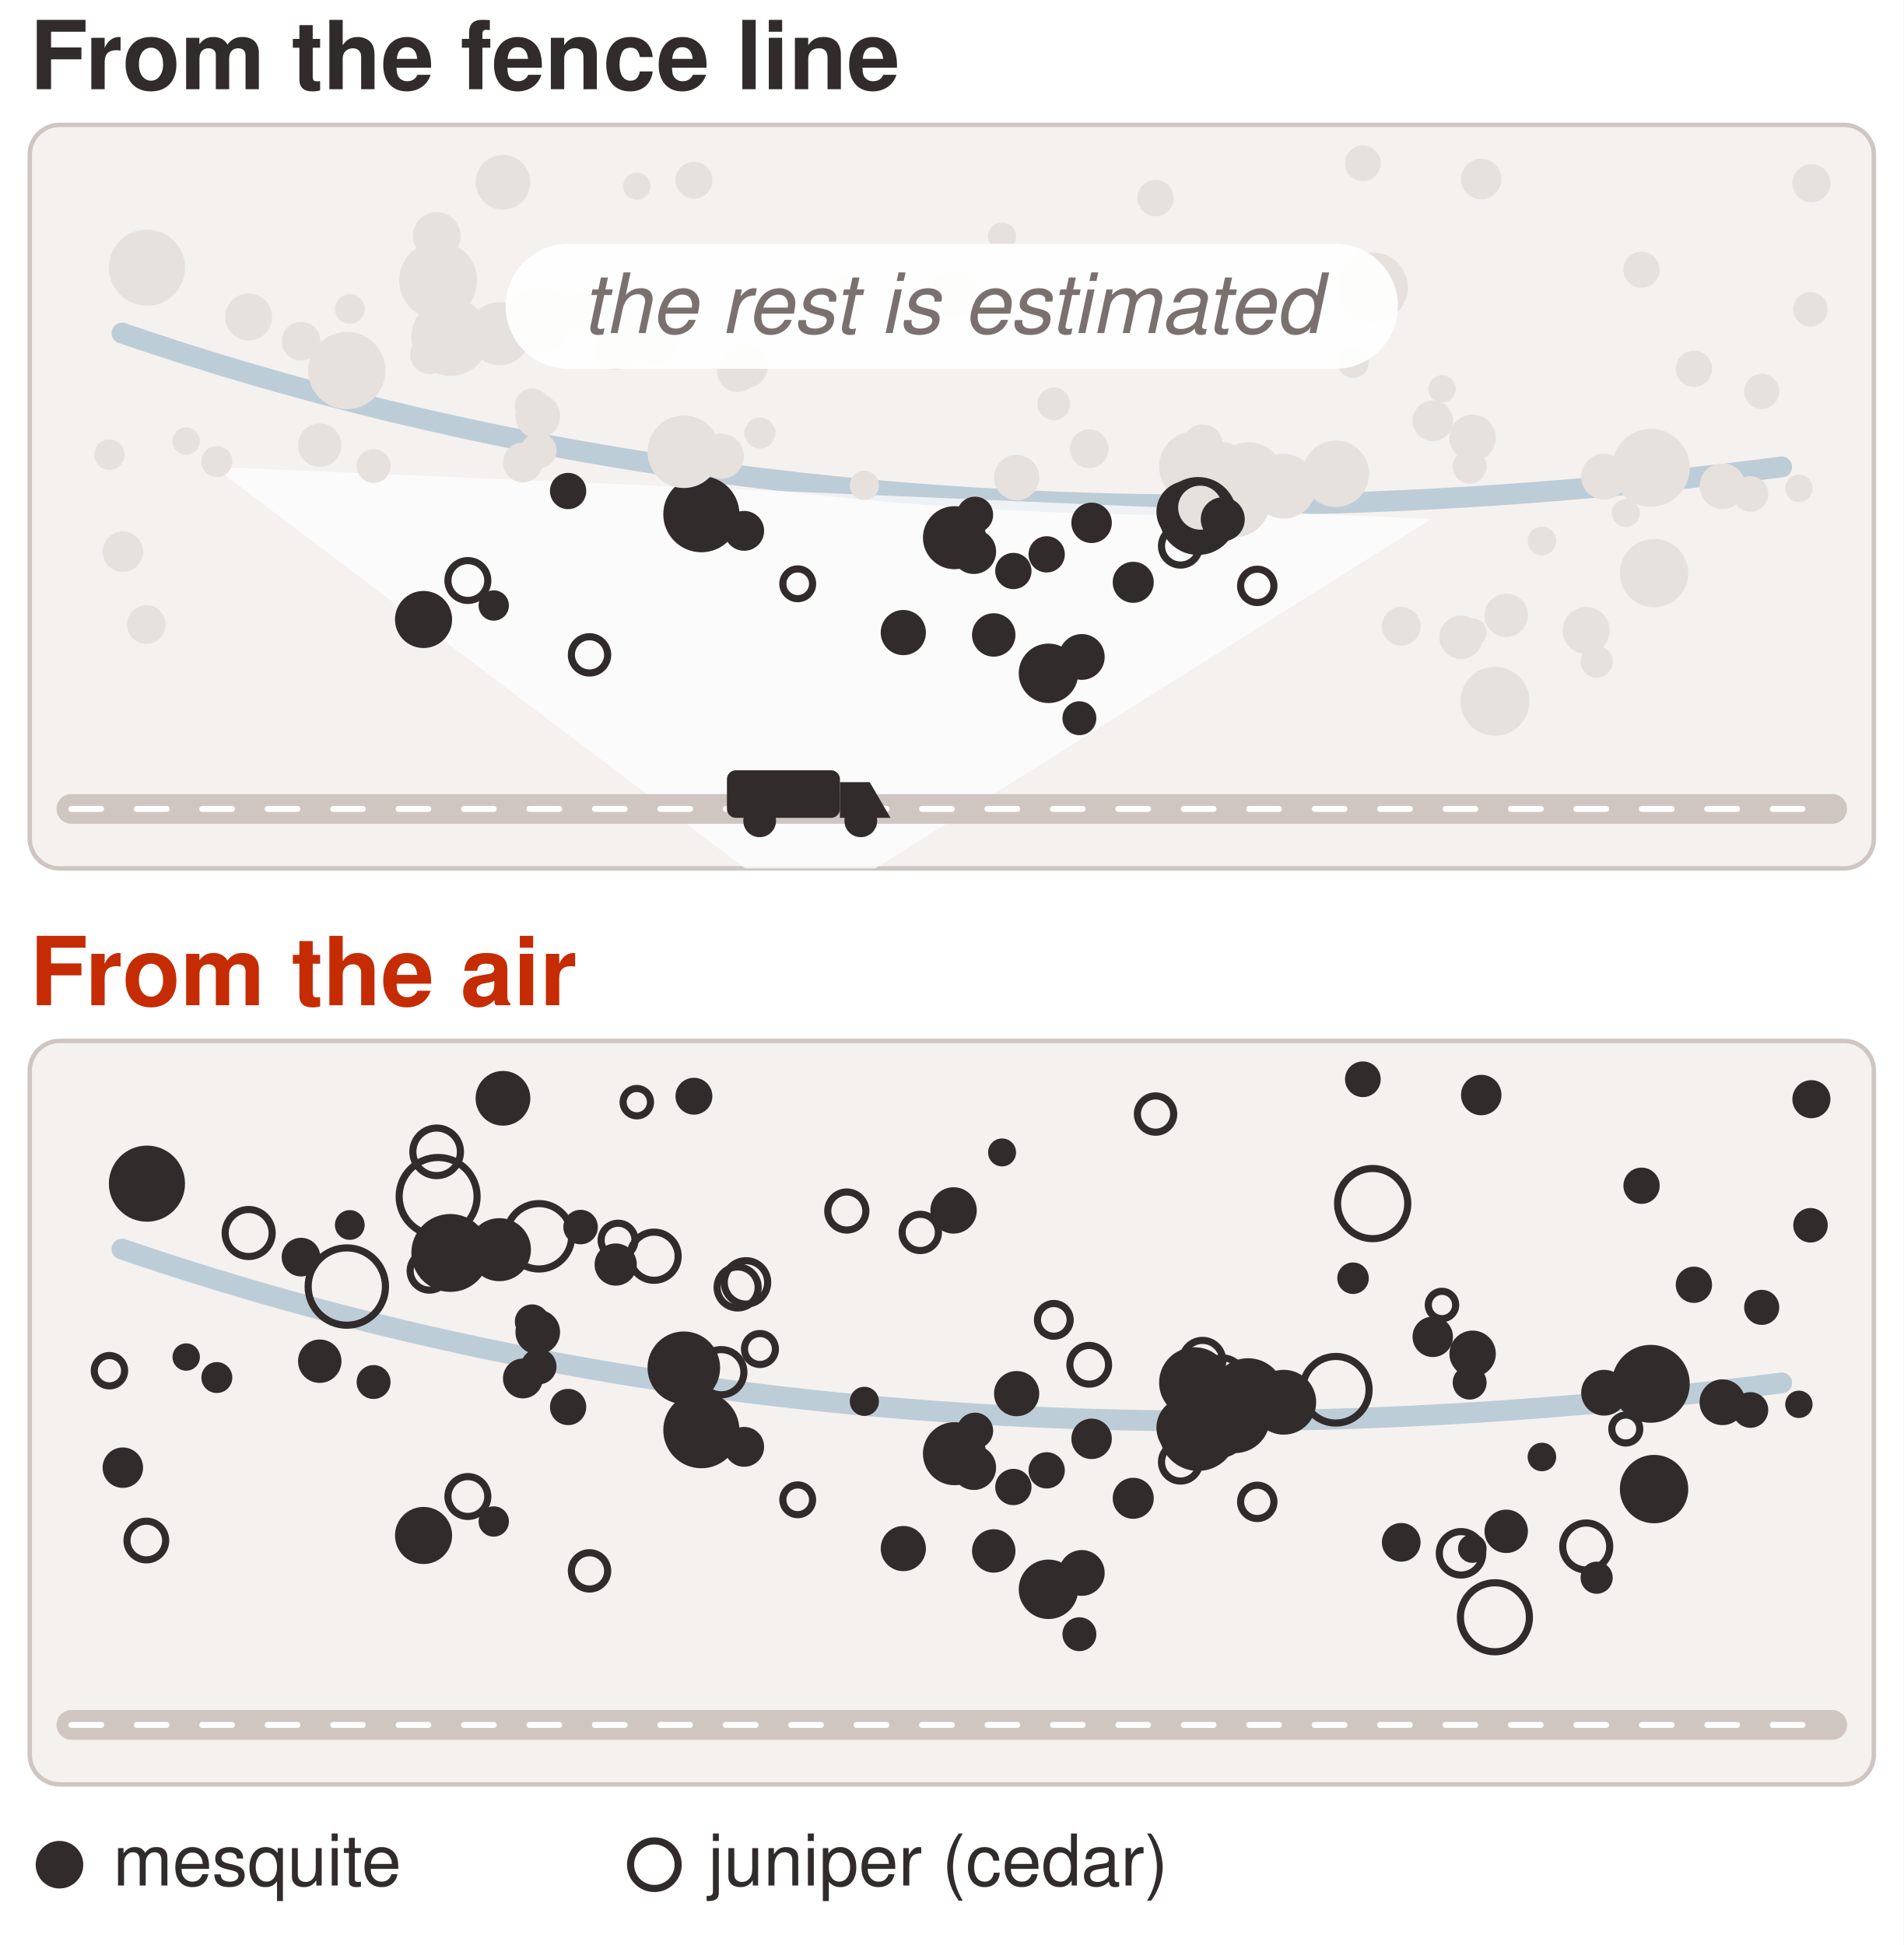
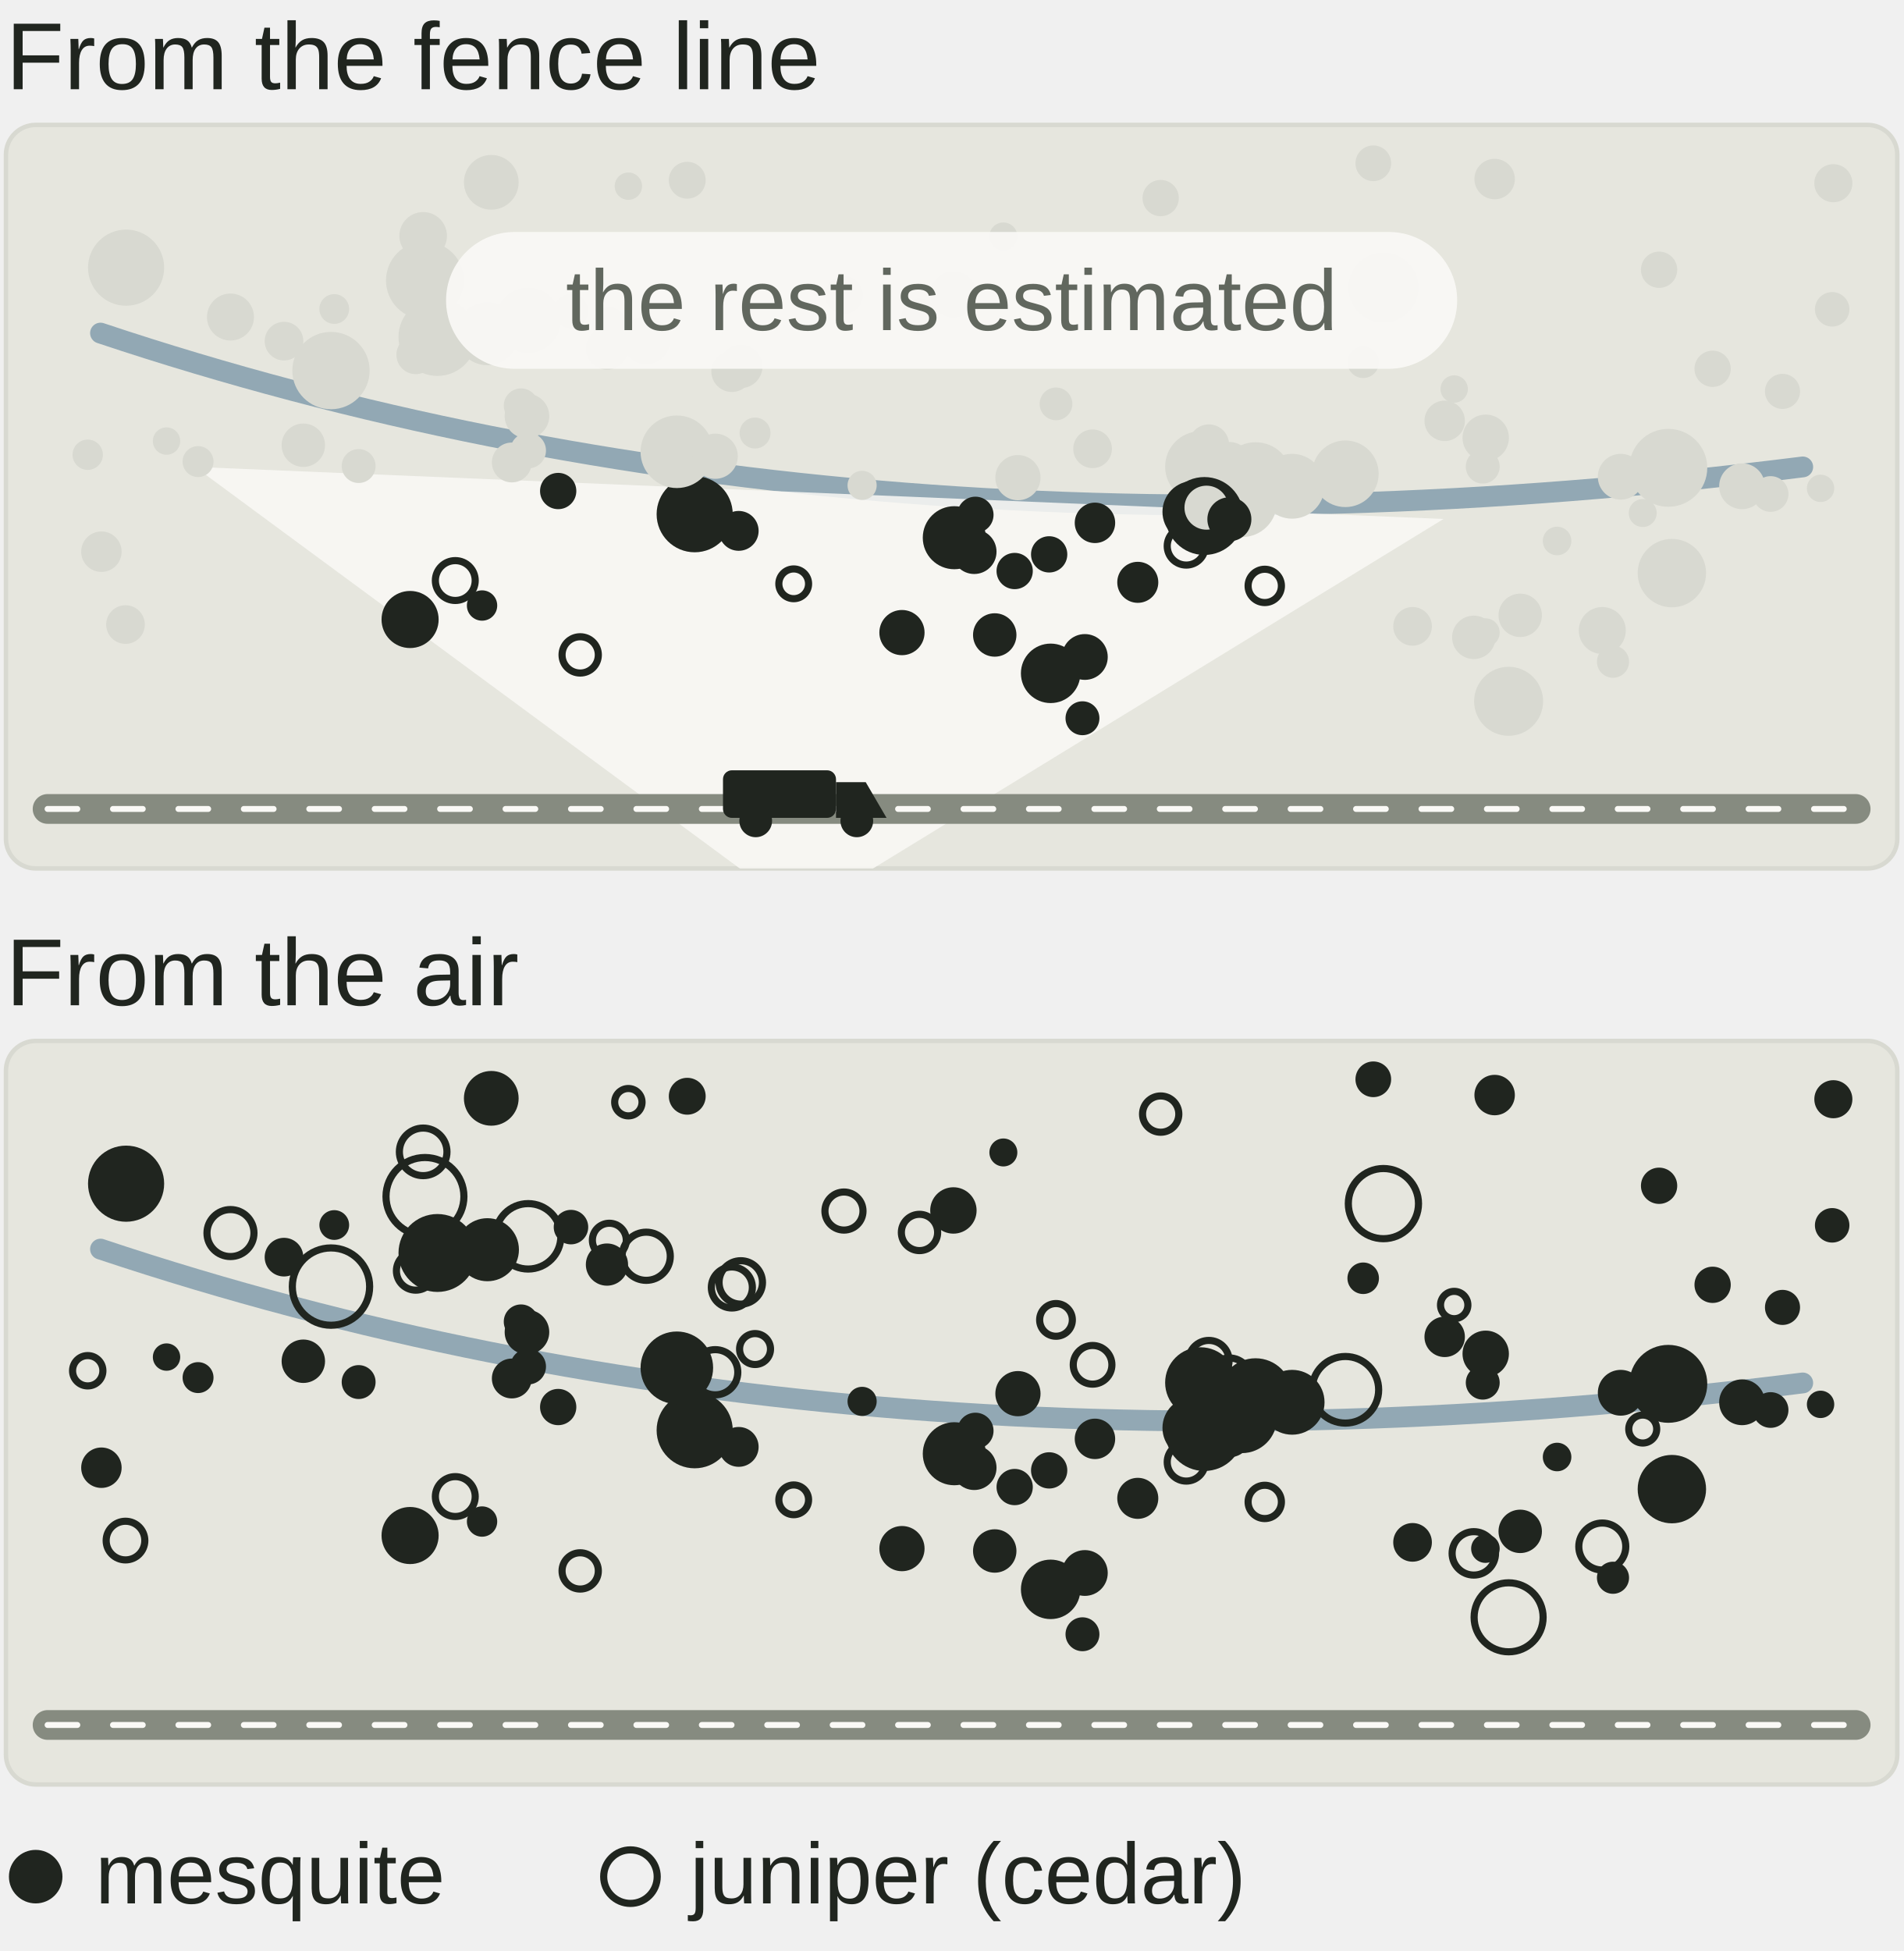
- <svg xmlns="http://www.w3.org/2000/svg" viewBox="0 0 640 654" width="960" height="981" role="img" aria-labelledby="wvfTitle wvfDesc" font-family="system-ui, -apple-system, 'Segoe UI', Helvetica, Arial, sans-serif">
+ <svg xmlns="http://www.w3.org/2000/svg" viewBox="0 0 640 656" width="960" height="984" role="img" aria-labelledby="wvfTitle wvfDesc" class="advd" font-family="Figtree, Helvetica Neue, Arial, sans-serif">
  <defs>
    <clipPath id="pastureTop">
-       <rect x="10" y="42" width="620" height="250" rx="10" />
+       <rect x="2" y="42" width="636" height="250" rx="10" />
    </clipPath>
    <clipPath id="pastureBot">
-       <rect x="10" y="350" width="620" height="250" rx="10" />
+       <rect x="2" y="350" width="636" height="250" rx="10" />
    </clipPath>
  </defs>
-   <rect width="640" height="654" fill="#FFFFFF" />
-   <text x="10" y="30" font-size="32" font-weight="600" fill="#322B2B">From the fence line</text>
-   <text x="10" y="338" font-size="32" font-weight="600" fill="#C52C03">From the air</text>
-   <rect x="10" y="42" width="620" height="250" rx="10" fill="#F4F1EF" stroke="#CFC6C1" stroke-width="1.5" data-decorative="true" />
+   <style>.advd-f-ink{fill:var(--text,#20251F)}.advd-s-ink{stroke:var(--text,#20251F)}.advd-f-muted{fill:var(--text-muted,#61675E)}.advd-s-muted{stroke:var(--text-muted,#61675E)}.advd-f-faint{fill:var(--line,#D8D9D1)}.advd-s-faint{stroke:var(--line,#D8D9D1)}.advd-f-panel{fill:var(--surface-sunken,#E6E6DE)}.advd-s-panel{stroke:var(--surface-sunken,#E6E6DE)}.advd-f-edge{fill:var(--line,#D8D9D1)}.advd-s-edge{stroke:var(--line,#D8D9D1)}.advd-f-lit{fill:var(--surface,#FAF9F6)}.advd-s-lit{stroke:var(--surface,#FAF9F6)}.advd-f-road{fill:var(--line-strong,#868B80)}.advd-s-road{stroke:var(--line-strong,#868B80)}.advd-f-water{fill:var(--water,#3E6A8A)}.advd-s-water{stroke:var(--water,#3E6A8A)}.advd-f-keepFill{fill:var(--sage,#A3AE95)}.advd-s-keepFill{stroke:var(--sage,#A3AE95)}.advd-f-keepLine{fill:var(--land,#44543D)}.advd-s-keepLine{stroke:var(--land,#44543D)}.advd{font-family:var(--font-body,Figtree, "Helvetica Neue", Arial, sans-serif)}.advd-h{font-family:var(--font-display,Barlow, "Helvetica Neue", Arial, sans-serif);font-weight:500}</style>
+   <text x="2" y="30" font-size="32" font-weight="500" class="advd-h advd-f-ink" fill="#20251F">From the fence line</text>
+   <text x="2" y="338" font-size="32" font-weight="500" class="advd-h advd-f-ink" fill="#20251F">From the air</text>
+   <rect x="2" y="42" width="636" height="250" rx="10" class="advd-f-panel advd-s-edge" fill="#E6E6DE" stroke="#D8D9D1" stroke-width="1.5" data-decorative="true" />
  <g clip-path="url(#pastureTop)">
-     <path d="M 41 112 Q 289 197 599 157" fill="none" stroke="#8FAEC4" stroke-width="7" stroke-linecap="round" opacity="0.55" />
-     <polygon points="270.4,307 72,157 481.2,174.5" fill="#FFFFFF" opacity="0.75" />
-     <circle cx="207" cy="117.2" r="7.1" fill="#E7E1DD" />
-     <circle cx="62.6" cy="148.3" r="4.6" fill="#E7E1DD" />
-     <circle cx="180.8" cy="139.9" r="7.5" fill="#E7E1DD" />
-     <circle cx="404.3" cy="149.5" r="6.8" fill="#E7E1DD" />
-     <circle cx="181.2" cy="107.7" r="11" fill="#E7E1DD" />
-     <circle cx="592.3" cy="131.6" r="5.9" fill="#E7E1DD" />
-     <circle cx="555" cy="157.3" r="13.1" fill="#E7E1DD" />
-     <circle cx="366.2" cy="150.9" r="6.5" fill="#E7E1DD" />
-     <circle cx="341.8" cy="160.6" r="7.6" fill="#E7E1DD" />
-     <circle cx="362.9" cy="241.5" r="5.7" fill="#322B2B" />
-     <circle cx="167.9" cy="112.2" r="10.6" fill="#E7E1DD" />
-     <circle cx="579.1" cy="163.5" r="7.7" fill="#E7E1DD" />
-     <circle cx="235.8" cy="172.9" r="12.8" fill="#322B2B" />
-     <circle cx="268.2" cy="196.3" r="5" fill="none" stroke="#322B2B" stroke-width="2.4" />
-     <circle cx="198.2" cy="220.2" r="6.1" fill="none" stroke="#322B2B" stroke-width="2.4" />
-     <circle cx="320.6" cy="99" r="7.8" fill="#E7E1DD" />
-     <circle cx="351.9" cy="186.4" r="6.1" fill="#322B2B" />
-     <circle cx="396.9" cy="183.6" r="6.4" fill="none" stroke="#322B2B" stroke-width="2.4" />
-     <circle cx="367" cy="175.8" r="6.8" fill="#322B2B" />
-     <circle cx="49.4" cy="90" r="12.8" fill="#E7E1DD" />
-     <circle cx="207.8" cy="109" r="5.7" fill="#E7E1DD" />
-     <circle cx="326.1" cy="173.8" r="4.9" fill="#322B2B" />
-     <circle cx="431.6" cy="163.5" r="10.9" fill="#E7E1DD" />
-     <circle cx="195.2" cy="104.6" r="5.8" fill="#E7E1DD" />
-     <circle cx="72.9" cy="155.2" r="5.2" fill="#E7E1DD" />
-     <circle cx="214.1" cy="62.6" r="4.6" fill="#E7E1DD" />
-     <circle cx="481.7" cy="141.5" r="6.8" fill="#E7E1DD" />
-     <circle cx="327.4" cy="185.5" r="7.5" fill="#322B2B" />
-     <circle cx="484.8" cy="130.8" r="4.6" fill="#E7E1DD" />
-     <circle cx="219.9" cy="114.4" r="8.1" fill="#E7E1DD" />
-     <circle cx="414.6" cy="166.8" r="6.5" fill="#E7E1DD" />
-     <circle cx="229.9" cy="151.9" r="12.2" fill="#E7E1DD" />
-     <circle cx="609" cy="61.6" r="6.4" fill="#E7E1DD" />
-     <circle cx="41.3" cy="185.5" r="6.8" fill="#E7E1DD" />
-     <circle cx="411" cy="155.8" r="7.2" fill="#E7E1DD" />
-     <circle cx="340.7" cy="192" r="6.1" fill="#322B2B" />
-     <circle cx="157.3" cy="195.2" r="6.7" fill="none" stroke="#322B2B" stroke-width="2.4" />
-     <circle cx="518.4" cy="181.9" r="4.8" fill="#E7E1DD" />
-     <circle cx="415.2" cy="168.8" r="11.8" fill="#E7E1DD" />
-     <circle cx="116.6" cy="124.6" r="13" fill="#E7E1DD" />
-     <circle cx="494.1" cy="156.9" r="5.7" fill="#E7E1DD" />
-     <circle cx="458.2" cy="54.9" r="6" fill="#E7E1DD" />
-     <circle cx="147.3" cy="94.3" r="13.1" fill="#E7E1DD" />
-     <circle cx="101.2" cy="114.7" r="6.5" fill="#E7E1DD" />
-     <circle cx="419.6" cy="161" r="12.3" fill="#E7E1DD" />
-     <circle cx="327.8" cy="173.1" r="6.1" fill="#322B2B" />
-     <circle cx="506.4" cy="206.9" r="7.3" fill="#E7E1DD" />
-     <circle cx="250.8" cy="123.2" r="7.3" fill="#E7E1DD" />
-     <circle cx="233.3" cy="60.6" r="6.2" fill="#E7E1DD" />
-     <circle cx="142.4" cy="208.3" r="9.6" fill="#322B2B" />
-     <circle cx="498" cy="60.2" r="6.8" fill="#E7E1DD" />
-     <circle cx="303.7" cy="212.7" r="7.6" fill="#322B2B" />
-     <circle cx="181.1" cy="151.5" r="6" fill="#E7E1DD" />
-     <circle cx="144.4" cy="119.3" r="6.5" fill="#E7E1DD" />
-     <circle cx="449.1" cy="159.3" r="11.2" fill="#E7E1DD" />
-     <circle cx="151.4" cy="113.3" r="13.1" fill="#E7E1DD" />
-     <circle cx="49.2" cy="210" r="6.5" fill="#E7E1DD" />
-     <circle cx="388.5" cy="66.6" r="6.1" fill="#E7E1DD" />
-     <circle cx="471.1" cy="210.6" r="6.5" fill="#E7E1DD" />
-     <circle cx="334.1" cy="213.5" r="7.3" fill="#322B2B" />
-     <circle cx="461.5" cy="96.7" r="11.8" fill="#E7E1DD" />
-     <circle cx="284.7" cy="99.2" r="6.4" fill="#E7E1DD" />
-     <circle cx="290.6" cy="163.2" r="4.9" fill="#E7E1DD" />
-     <circle cx="83.6" cy="106.6" r="7.9" fill="#E7E1DD" />
-     <circle cx="401.6" cy="156.9" r="11.9" fill="#E7E1DD" />
-     <circle cx="569.5" cy="124" r="6.1" fill="#E7E1DD" />
-     <circle cx="107.5" cy="149.7" r="7.3" fill="#E7E1DD" />
-     <circle cx="248" cy="124.9" r="6.9" fill="#E7E1DD" />
-     <circle cx="608.7" cy="104" r="5.8" fill="#E7E1DD" />
-     <circle cx="169.1" cy="61.3" r="9.2" fill="#E7E1DD" />
-     <circle cx="36.8" cy="152.9" r="5.1" fill="#E7E1DD" />
-     <circle cx="117.6" cy="103.9" r="5" fill="#E7E1DD" />
-     <circle cx="546.6" cy="172.5" r="4.7" fill="#E7E1DD" />
-     <circle cx="533.3" cy="212" r="7.9" fill="#E7E1DD" />
-     <circle cx="178.9" cy="136.4" r="5.8" fill="#E7E1DD" />
-     <circle cx="255.5" cy="145.6" r="5.2" fill="#E7E1DD" />
-     <circle cx="539.3" cy="160.3" r="7.7" fill="#E7E1DD" />
-     <circle cx="604.8" cy="164.2" r="4.6" fill="#E7E1DD" />
-     <circle cx="320.9" cy="180.8" r="10.6" fill="#322B2B" />
-     <circle cx="336.9" cy="79.5" r="4.7" fill="#E7E1DD" />
-     <circle cx="148" cy="118.1" r="5.7" fill="#E7E1DD" />
-     <circle cx="166" cy="203.6" r="5.1" fill="#322B2B" />
-     <circle cx="502.6" cy="235.8" r="11.6" fill="#E7E1DD" />
-     <circle cx="551.9" cy="90.7" r="6.1" fill="#E7E1DD" />
-     <circle cx="588.5" cy="166.1" r="6" fill="#E7E1DD" />
-     <circle cx="399.2" cy="172.1" r="10.4" fill="#322B2B" />
-     <circle cx="354.3" cy="135.8" r="5.5" fill="#E7E1DD" />
-     <circle cx="146.8" cy="79.3" r="8" fill="#E7E1DD" />
-     <circle cx="536.8" cy="222.5" r="5.4" fill="#E7E1DD" />
-     <circle cx="422.7" cy="197" r="5.6" fill="none" stroke="#322B2B" stroke-width="2.4" />
-     <circle cx="556.1" cy="192.7" r="11.5" fill="#E7E1DD" />
-     <circle cx="402.8" cy="173.5" r="13.1" fill="#322B2B" />
-     <circle cx="309.4" cy="106.4" r="6.1" fill="#E7E1DD" />
-     <circle cx="175.8" cy="155.5" r="6.7" fill="#E7E1DD" />
-     <circle cx="495.1" cy="147.2" r="7.8" fill="#E7E1DD" />
-     <circle cx="403.5" cy="170.7" r="7.4" fill="#E7E1DD" />
-     <circle cx="491.2" cy="214.3" r="7.3" fill="#E7E1DD" />
-     <circle cx="363.7" cy="220.9" r="7.7" fill="#322B2B" />
-     <circle cx="250.2" cy="178.5" r="6.7" fill="#322B2B" />
-     <circle cx="352.5" cy="226.4" r="10" fill="#322B2B" />
-     <circle cx="125.6" cy="156.7" r="5.7" fill="#E7E1DD" />
-     <circle cx="242.5" cy="153.4" r="7.6" fill="#E7E1DD" />
-     <circle cx="191" cy="165.1" r="6.1" fill="#322B2B" />
-     <circle cx="495" cy="212.7" r="4.8" fill="#E7E1DD" />
-     <circle cx="454.9" cy="121.8" r="5.3" fill="#E7E1DD" />
-     <circle cx="381" cy="195.8" r="6.9" fill="#322B2B" />
-     <circle cx="411.1" cy="174.6" r="7.4" fill="#322B2B" />
-   </g>
-   <line x1="24" y1="272" x2="616" y2="272" stroke="#CFC6C1" stroke-width="10" stroke-linecap="round" />
-   <line x1="24" y1="272" x2="616" y2="272" stroke="#FFFFFF" stroke-width="2" stroke-dasharray="10 12" stroke-linecap="round" data-decorative="true" />
-   <g transform="translate(270.4 272)">
-     <rect x="-26" y="-13" width="38" height="16" rx="3" fill="#322B2B" />
-     <path d="M 12 3 L 12 -9 L 22 -9 L 29 3 Z" fill="#322B2B" />
-     <circle cx="-15" cy="4" r="5.5" fill="#322B2B" />
-     <circle cx="19" cy="4" r="5.5" fill="#322B2B" />
-   </g>
-   <rect x="170" y="82" width="300" height="42" rx="21" fill="#FFFFFF" opacity="0.92" />
-   <text x="320" y="112" text-anchor="middle" font-size="28" fill="#7A716E" font-style="italic">the rest is estimated</text>
-   <rect x="10" y="350" width="620" height="250" rx="10" fill="#F4F1EF" stroke="#CFC6C1" stroke-width="1.5" data-decorative="true" />
+     <path d="M 33.8 112 Q 288.2 197 606.2 157" class="advd-s-water" fill="none" stroke="#3E6A8A" stroke-width="7" stroke-linecap="round" opacity="0.5" />
+     <polygon points="269.1,307 65.6,157 485.4,174.5" class="advd-f-lit" fill="#FAF9F6" opacity="0.85" />
+     <circle cx="204.1" cy="117.2" r="7.1" class="advd-f-faint" fill="#D8D9D1" />
+     <circle cx="56" cy="148.3" r="4.6" class="advd-f-faint" fill="#D8D9D1" />
+     <circle cx="177.2" cy="139.9" r="7.5" class="advd-f-faint" fill="#D8D9D1" />
+     <circle cx="406.5" cy="149.5" r="6.8" class="advd-f-faint" fill="#D8D9D1" />
+     <circle cx="177.6" cy="107.7" r="11" class="advd-f-faint" fill="#D8D9D1" />
+     <circle cx="599.4" cy="131.6" r="5.9" class="advd-f-faint" fill="#D8D9D1" />
+     <circle cx="561" cy="157.3" r="13.1" class="advd-f-faint" fill="#D8D9D1" />
+     <circle cx="367.4" cy="150.9" r="6.5" class="advd-f-faint" fill="#D8D9D1" />
+     <circle cx="342.3" cy="160.6" r="7.6" class="advd-f-faint" fill="#D8D9D1" />
+     <circle cx="364" cy="241.5" r="5.7" class="advd-f-ink" fill="#20251F" />
+     <circle cx="163.9" cy="112.2" r="10.6" class="advd-f-faint" fill="#D8D9D1" />
+     <circle cx="585.8" cy="163.5" r="7.7" class="advd-f-faint" fill="#D8D9D1" />
+     <circle cx="233.6" cy="172.9" r="12.8" class="advd-f-ink" fill="#20251F" />
+     <circle cx="266.9" cy="196.3" r="5" class="advd-s-ink" fill="none" stroke="#20251F" stroke-width="2.4" />
+     <circle cx="195.1" cy="220.2" r="6.1" class="advd-s-ink" fill="none" stroke="#20251F" stroke-width="2.4" />
+     <circle cx="320.6" cy="99" r="7.8" class="advd-f-faint" fill="#D8D9D1" />
+     <circle cx="352.8" cy="186.4" r="6.1" class="advd-f-ink" fill="#20251F" />
+     <circle cx="398.9" cy="183.6" r="6.4" class="advd-s-ink" fill="none" stroke="#20251F" stroke-width="2.4" />
+     <circle cx="368.2" cy="175.8" r="6.8" class="advd-f-ink" fill="#20251F" />
+     <circle cx="42.4" cy="90" r="12.8" class="advd-f-faint" fill="#D8D9D1" />
+     <circle cx="204.9" cy="109" r="5.7" class="advd-f-faint" fill="#D8D9D1" />
+     <circle cx="326.2" cy="173.8" r="4.9" class="advd-f-ink" fill="#20251F" />
+     <circle cx="434.5" cy="163.5" r="10.9" class="advd-f-faint" fill="#D8D9D1" />
+     <circle cx="192" cy="104.6" r="5.8" class="advd-f-faint" fill="#D8D9D1" />
+     <circle cx="66.6" cy="155.2" r="5.2" class="advd-f-faint" fill="#D8D9D1" />
+     <circle cx="211.3" cy="62.6" r="4.6" class="advd-f-faint" fill="#D8D9D1" />
+     <circle cx="485.8" cy="141.5" r="6.8" class="advd-f-faint" fill="#D8D9D1" />
+     <circle cx="327.6" cy="185.5" r="7.5" class="advd-f-ink" fill="#20251F" />
+     <circle cx="489" cy="130.8" r="4.6" class="advd-f-faint" fill="#D8D9D1" />
+     <circle cx="217.3" cy="114.4" r="8.1" class="advd-f-faint" fill="#D8D9D1" />
+     <circle cx="417.1" cy="166.8" r="6.5" class="advd-f-faint" fill="#D8D9D1" />
+     <circle cx="227.6" cy="151.9" r="12.2" class="advd-f-faint" fill="#D8D9D1" />
+     <circle cx="616.5" cy="61.6" r="6.4" class="advd-f-faint" fill="#D8D9D1" />
+     <circle cx="34.1" cy="185.5" r="6.8" class="advd-f-faint" fill="#D8D9D1" />
+     <circle cx="413.4" cy="155.8" r="7.2" class="advd-f-faint" fill="#D8D9D1" />
+     <circle cx="341.2" cy="192" r="6.1" class="advd-f-ink" fill="#20251F" />
+     <circle cx="153.1" cy="195.2" r="6.7" class="advd-s-ink" fill="none" stroke="#20251F" stroke-width="2.4" />
+     <circle cx="523.6" cy="181.9" r="4.8" class="advd-f-faint" fill="#D8D9D1" />
+     <circle cx="417.6" cy="168.8" r="11.8" class="advd-f-faint" fill="#D8D9D1" />
+     <circle cx="111.3" cy="124.6" r="13" class="advd-f-faint" fill="#D8D9D1" />
+     <circle cx="498.6" cy="156.9" r="5.7" class="advd-f-faint" fill="#D8D9D1" />
+     <circle cx="461.8" cy="54.9" r="6" class="advd-f-faint" fill="#D8D9D1" />
+     <circle cx="142.9" cy="94.3" r="13.1" class="advd-f-faint" fill="#D8D9D1" />
+     <circle cx="95.5" cy="114.7" r="6.5" class="advd-f-faint" fill="#D8D9D1" />
+     <circle cx="422.2" cy="161" r="12.3" class="advd-f-faint" fill="#D8D9D1" />
+     <circle cx="328" cy="173.1" r="6.1" class="advd-f-ink" fill="#20251F" />
+     <circle cx="511.2" cy="206.9" r="7.3" class="advd-f-faint" fill="#D8D9D1" />
+     <circle cx="249.1" cy="123.2" r="7.3" class="advd-f-faint" fill="#D8D9D1" />
+     <circle cx="231.1" cy="60.6" r="6.2" class="advd-f-faint" fill="#D8D9D1" />
+     <circle cx="137.9" cy="208.3" r="9.6" class="advd-f-ink" fill="#20251F" />
+     <circle cx="502.6" cy="60.2" r="6.8" class="advd-f-faint" fill="#D8D9D1" />
+     <circle cx="303.3" cy="212.7" r="7.6" class="advd-f-ink" fill="#20251F" />
+     <circle cx="177.6" cy="151.5" r="6" class="advd-f-faint" fill="#D8D9D1" />
+     <circle cx="139.8" cy="119.3" r="6.5" class="advd-f-faint" fill="#D8D9D1" />
+     <circle cx="452.4" cy="159.3" r="11.2" class="advd-f-faint" fill="#D8D9D1" />
+     <circle cx="147.1" cy="113.3" r="13.1" class="advd-f-faint" fill="#D8D9D1" />
+     <circle cx="42.2" cy="210" r="6.5" class="advd-f-faint" fill="#D8D9D1" />
+     <circle cx="390.3" cy="66.6" r="6.1" class="advd-f-faint" fill="#D8D9D1" />
+     <circle cx="475" cy="210.6" r="6.5" class="advd-f-faint" fill="#D8D9D1" />
+     <circle cx="334.5" cy="213.5" r="7.3" class="advd-f-ink" fill="#20251F" />
+     <circle cx="465.2" cy="96.7" r="11.8" class="advd-f-faint" fill="#D8D9D1" />
+     <circle cx="283.8" cy="99.2" r="6.4" class="advd-f-faint" fill="#D8D9D1" />
+     <circle cx="289.9" cy="163.2" r="4.9" class="advd-f-faint" fill="#D8D9D1" />
+     <circle cx="77.5" cy="106.6" r="7.9" class="advd-f-faint" fill="#D8D9D1" />
+     <circle cx="403.7" cy="156.9" r="11.9" class="advd-f-faint" fill="#D8D9D1" />
+     <circle cx="575.9" cy="124" r="6.1" class="advd-f-faint" fill="#D8D9D1" />
+     <circle cx="102" cy="149.7" r="7.3" class="advd-f-faint" fill="#D8D9D1" />
+     <circle cx="246.1" cy="124.9" r="6.9" class="advd-f-faint" fill="#D8D9D1" />
+     <circle cx="616.1" cy="104" r="5.8" class="advd-f-faint" fill="#D8D9D1" />
+     <circle cx="165.2" cy="61.3" r="9.2" class="advd-f-faint" fill="#D8D9D1" />
+     <circle cx="29.5" cy="152.9" r="5.1" class="advd-f-faint" fill="#D8D9D1" />
+     <circle cx="112.4" cy="103.9" r="5" class="advd-f-faint" fill="#D8D9D1" />
+     <circle cx="552.4" cy="172.5" r="4.7" class="advd-f-faint" fill="#D8D9D1" />
+     <circle cx="538.8" cy="212" r="7.9" class="advd-f-faint" fill="#D8D9D1" />
+     <circle cx="175.2" cy="136.4" r="5.8" class="advd-f-faint" fill="#D8D9D1" />
+     <circle cx="253.9" cy="145.6" r="5.2" class="advd-f-faint" fill="#D8D9D1" />
+     <circle cx="545" cy="160.3" r="7.7" class="advd-f-faint" fill="#D8D9D1" />
+     <circle cx="612.2" cy="164.2" r="4.6" class="advd-f-faint" fill="#D8D9D1" />
+     <circle cx="320.9" cy="180.8" r="10.6" class="advd-f-ink" fill="#20251F" />
+     <circle cx="337.4" cy="79.5" r="4.7" class="advd-f-faint" fill="#D8D9D1" />
+     <circle cx="143.6" cy="118.1" r="5.7" class="advd-f-faint" fill="#D8D9D1" />
+     <circle cx="162.1" cy="203.6" r="5.1" class="advd-f-ink" fill="#20251F" />
+     <circle cx="507.3" cy="235.8" r="11.6" class="advd-f-faint" fill="#D8D9D1" />
+     <circle cx="557.9" cy="90.7" r="6.1" class="advd-f-faint" fill="#D8D9D1" />
+     <circle cx="595.4" cy="166.1" r="6" class="advd-f-faint" fill="#D8D9D1" />
+     <circle cx="401.3" cy="172.1" r="10.4" class="advd-f-ink" fill="#20251F" />
+     <circle cx="355.1" cy="135.8" r="5.5" class="advd-f-faint" fill="#D8D9D1" />
+     <circle cx="142.3" cy="79.3" r="8" class="advd-f-faint" fill="#D8D9D1" />
+     <circle cx="542.4" cy="222.5" r="5.4" class="advd-f-faint" fill="#D8D9D1" />
+     <circle cx="425.3" cy="197" r="5.6" class="advd-s-ink" fill="none" stroke="#20251F" stroke-width="2.4" />
+     <circle cx="562.2" cy="192.7" r="11.5" class="advd-f-faint" fill="#D8D9D1" />
+     <circle cx="405" cy="173.5" r="13.1" class="advd-f-ink" fill="#20251F" />
+     <circle cx="309.2" cy="106.4" r="6.1" class="advd-f-faint" fill="#D8D9D1" />
+     <circle cx="172.1" cy="155.5" r="6.7" class="advd-f-faint" fill="#D8D9D1" />
+     <circle cx="499.6" cy="147.2" r="7.8" class="advd-f-faint" fill="#D8D9D1" />
+     <circle cx="405.7" cy="170.7" r="7.4" class="advd-f-faint" fill="#D8D9D1" />
+     <circle cx="495.6" cy="214.3" r="7.3" class="advd-f-faint" fill="#D8D9D1" />
+     <circle cx="364.8" cy="220.9" r="7.7" class="advd-f-ink" fill="#20251F" />
+     <circle cx="248.4" cy="178.5" r="6.7" class="advd-f-ink" fill="#20251F" />
+     <circle cx="353.3" cy="226.4" r="10" class="advd-f-ink" fill="#20251F" />
+     <circle cx="120.6" cy="156.7" r="5.7" class="advd-f-faint" fill="#D8D9D1" />
+     <circle cx="240.5" cy="153.4" r="7.6" class="advd-f-faint" fill="#D8D9D1" />
+     <circle cx="187.7" cy="165.1" r="6.1" class="advd-f-ink" fill="#20251F" />
+     <circle cx="499.5" cy="212.7" r="4.8" class="advd-f-faint" fill="#D8D9D1" />
+     <circle cx="458.4" cy="121.8" r="5.3" class="advd-f-faint" fill="#D8D9D1" />
+     <circle cx="382.6" cy="195.8" r="6.9" class="advd-f-ink" fill="#20251F" />
+     <circle cx="413.4" cy="174.6" r="7.4" class="advd-f-ink" fill="#20251F" />
+   </g>
+   <line x1="16" y1="272" x2="624" y2="272" class="advd-s-road" fill="none" stroke="#868B80" stroke-width="10" stroke-linecap="round" />
+   <line x1="16" y1="272" x2="624" y2="272" class="advd-s-lit" fill="none" stroke="#FAF9F6" stroke-width="2" stroke-dasharray="10 12" stroke-linecap="round" data-decorative="true" />
+   <g transform="translate(269.12 272)">
+     <rect x="-26" y="-13" width="38" height="16" rx="3" class="advd-f-ink" fill="#20251F" />
+     <path d="M 12 3 L 12 -9 L 22 -9 L 29 3 Z" class="advd-f-ink" fill="#20251F" />
+     <circle cx="-15" cy="4" r="5.5" class="advd-f-ink" fill="#20251F" />
+     <circle cx="19" cy="4" r="5.5" class="advd-f-ink" fill="#20251F" />
+   </g>
+   <rect x="150" y="78" width="340" height="46" rx="23" class="advd-f-lit" fill="#FAF9F6" opacity="0.92" />
+   <text x="320" y="111" text-anchor="middle" font-size="29" class="advd-f-muted" fill="#61675E">the rest is estimated</text>
+   <rect x="2" y="350" width="636" height="250" rx="10" class="advd-f-panel advd-s-edge" fill="#E6E6DE" stroke="#D8D9D1" stroke-width="1.5" data-decorative="true" />
  <g clip-path="url(#pastureBot)">
-     <path d="M 41 420 Q 289 505 599 465" fill="none" stroke="#8FAEC4" stroke-width="7" stroke-linecap="round" opacity="0.55" />
-     <circle cx="207" cy="425.2" r="7.1" fill="#322B2B" />
-     <circle cx="62.6" cy="456.3" r="4.6" fill="#322B2B" />
-     <circle cx="180.8" cy="447.9" r="7.5" fill="#322B2B" />
-     <circle cx="404.3" cy="457.5" r="6.8" fill="none" stroke="#322B2B" stroke-width="2.4" />
-     <circle cx="181.2" cy="415.7" r="11" fill="none" stroke="#322B2B" stroke-width="2.4" />
-     <circle cx="592.3" cy="439.6" r="5.9" fill="#322B2B" />
-     <circle cx="555" cy="465.3" r="13.1" fill="#322B2B" />
-     <circle cx="366.2" cy="458.9" r="6.5" fill="none" stroke="#322B2B" stroke-width="2.4" />
-     <circle cx="341.8" cy="468.6" r="7.6" fill="#322B2B" />
-     <circle cx="362.9" cy="549.5" r="5.7" fill="#322B2B" />
-     <circle cx="167.9" cy="420.2" r="10.6" fill="#322B2B" />
-     <circle cx="579.1" cy="471.5" r="7.7" fill="#322B2B" />
-     <circle cx="235.8" cy="480.9" r="12.8" fill="#322B2B" />
-     <circle cx="268.2" cy="504.3" r="5" fill="none" stroke="#322B2B" stroke-width="2.4" />
-     <circle cx="198.2" cy="528.2" r="6.1" fill="none" stroke="#322B2B" stroke-width="2.4" />
-     <circle cx="320.6" cy="407" r="7.8" fill="#322B2B" />
-     <circle cx="351.9" cy="494.4" r="6.1" fill="#322B2B" />
-     <circle cx="396.9" cy="491.6" r="6.4" fill="none" stroke="#322B2B" stroke-width="2.4" />
-     <circle cx="367" cy="483.8" r="6.8" fill="#322B2B" />
-     <circle cx="49.4" cy="398" r="12.8" fill="#322B2B" />
-     <circle cx="207.8" cy="417" r="5.7" fill="none" stroke="#322B2B" stroke-width="2.4" />
-     <circle cx="326.1" cy="481.8" r="4.9" fill="#322B2B" />
-     <circle cx="431.6" cy="471.5" r="10.9" fill="#322B2B" />
-     <circle cx="195.2" cy="412.6" r="5.8" fill="#322B2B" />
-     <circle cx="72.9" cy="463.2" r="5.2" fill="#322B2B" />
-     <circle cx="214.1" cy="370.6" r="4.6" fill="none" stroke="#322B2B" stroke-width="2.4" />
-     <circle cx="481.7" cy="449.5" r="6.8" fill="#322B2B" />
-     <circle cx="327.4" cy="493.5" r="7.5" fill="#322B2B" />
-     <circle cx="484.8" cy="438.8" r="4.6" fill="none" stroke="#322B2B" stroke-width="2.4" />
-     <circle cx="219.9" cy="422.4" r="8.1" fill="none" stroke="#322B2B" stroke-width="2.4" />
-     <circle cx="414.6" cy="474.8" r="6.5" fill="#322B2B" />
-     <circle cx="229.9" cy="459.9" r="12.2" fill="#322B2B" />
-     <circle cx="609" cy="369.6" r="6.4" fill="#322B2B" />
-     <circle cx="41.3" cy="493.5" r="6.8" fill="#322B2B" />
-     <circle cx="411" cy="463.8" r="7.2" fill="none" stroke="#322B2B" stroke-width="2.4" />
-     <circle cx="340.7" cy="500" r="6.1" fill="#322B2B" />
-     <circle cx="157.3" cy="503.2" r="6.7" fill="none" stroke="#322B2B" stroke-width="2.4" />
-     <circle cx="518.4" cy="489.9" r="4.8" fill="#322B2B" />
-     <circle cx="415.2" cy="476.8" r="11.8" fill="#322B2B" />
-     <circle cx="116.6" cy="432.6" r="13" fill="none" stroke="#322B2B" stroke-width="2.4" />
-     <circle cx="494.1" cy="464.9" r="5.7" fill="#322B2B" />
-     <circle cx="458.2" cy="362.9" r="6" fill="#322B2B" />
-     <circle cx="147.3" cy="402.3" r="13.1" fill="none" stroke="#322B2B" stroke-width="2.4" />
-     <circle cx="101.2" cy="422.7" r="6.5" fill="#322B2B" />
-     <circle cx="419.6" cy="469" r="12.3" fill="#322B2B" />
-     <circle cx="327.8" cy="481.1" r="6.1" fill="#322B2B" />
-     <circle cx="506.4" cy="514.9" r="7.3" fill="#322B2B" />
-     <circle cx="250.8" cy="431.2" r="7.3" fill="none" stroke="#322B2B" stroke-width="2.4" />
-     <circle cx="233.3" cy="368.6" r="6.2" fill="#322B2B" />
-     <circle cx="142.4" cy="516.3" r="9.6" fill="#322B2B" />
-     <circle cx="498" cy="368.2" r="6.8" fill="#322B2B" />
-     <circle cx="303.7" cy="520.7" r="7.6" fill="#322B2B" />
-     <circle cx="181.1" cy="459.5" r="6" fill="#322B2B" />
-     <circle cx="144.4" cy="427.3" r="6.5" fill="none" stroke="#322B2B" stroke-width="2.4" />
-     <circle cx="449.1" cy="467.3" r="11.2" fill="none" stroke="#322B2B" stroke-width="2.4" />
-     <circle cx="151.4" cy="421.3" r="13.1" fill="#322B2B" />
-     <circle cx="49.2" cy="518" r="6.5" fill="none" stroke="#322B2B" stroke-width="2.4" />
-     <circle cx="388.5" cy="374.6" r="6.1" fill="none" stroke="#322B2B" stroke-width="2.4" />
-     <circle cx="471.1" cy="518.6" r="6.5" fill="#322B2B" />
-     <circle cx="334.1" cy="521.5" r="7.3" fill="#322B2B" />
-     <circle cx="461.5" cy="404.7" r="11.8" fill="none" stroke="#322B2B" stroke-width="2.4" />
-     <circle cx="284.7" cy="407.2" r="6.4" fill="none" stroke="#322B2B" stroke-width="2.4" />
-     <circle cx="290.6" cy="471.2" r="4.9" fill="#322B2B" />
-     <circle cx="83.6" cy="414.6" r="7.9" fill="none" stroke="#322B2B" stroke-width="2.4" />
-     <circle cx="401.6" cy="464.9" r="11.9" fill="#322B2B" />
-     <circle cx="569.5" cy="432" r="6.1" fill="#322B2B" />
-     <circle cx="107.5" cy="457.7" r="7.3" fill="#322B2B" />
-     <circle cx="248" cy="432.9" r="6.9" fill="none" stroke="#322B2B" stroke-width="2.4" />
-     <circle cx="608.7" cy="412" r="5.8" fill="#322B2B" />
-     <circle cx="169.1" cy="369.3" r="9.2" fill="#322B2B" />
-     <circle cx="36.8" cy="460.9" r="5.1" fill="none" stroke="#322B2B" stroke-width="2.4" />
-     <circle cx="117.6" cy="411.9" r="5" fill="#322B2B" />
-     <circle cx="546.6" cy="480.5" r="4.7" fill="none" stroke="#322B2B" stroke-width="2.4" />
-     <circle cx="533.3" cy="520" r="7.9" fill="none" stroke="#322B2B" stroke-width="2.4" />
-     <circle cx="178.9" cy="444.4" r="5.8" fill="#322B2B" />
-     <circle cx="255.5" cy="453.6" r="5.2" fill="none" stroke="#322B2B" stroke-width="2.4" />
-     <circle cx="539.3" cy="468.3" r="7.7" fill="#322B2B" />
-     <circle cx="604.8" cy="472.2" r="4.6" fill="#322B2B" />
-     <circle cx="320.9" cy="488.8" r="10.6" fill="#322B2B" />
-     <circle cx="336.9" cy="387.5" r="4.7" fill="#322B2B" />
-     <circle cx="148" cy="426.1" r="5.7" fill="#322B2B" />
-     <circle cx="166" cy="511.6" r="5.1" fill="#322B2B" />
-     <circle cx="502.6" cy="543.8" r="11.6" fill="none" stroke="#322B2B" stroke-width="2.4" />
-     <circle cx="551.9" cy="398.7" r="6.1" fill="#322B2B" />
-     <circle cx="588.5" cy="474.1" r="6" fill="#322B2B" />
-     <circle cx="399.2" cy="480.1" r="10.4" fill="#322B2B" />
-     <circle cx="354.3" cy="443.8" r="5.5" fill="none" stroke="#322B2B" stroke-width="2.4" />
-     <circle cx="146.8" cy="387.3" r="8" fill="none" stroke="#322B2B" stroke-width="2.4" />
-     <circle cx="536.8" cy="530.5" r="5.4" fill="#322B2B" />
-     <circle cx="422.7" cy="505" r="5.6" fill="none" stroke="#322B2B" stroke-width="2.4" />
-     <circle cx="556.1" cy="500.7" r="11.5" fill="#322B2B" />
-     <circle cx="402.8" cy="481.5" r="13.1" fill="#322B2B" />
-     <circle cx="309.4" cy="414.4" r="6.1" fill="none" stroke="#322B2B" stroke-width="2.4" />
-     <circle cx="175.8" cy="463.5" r="6.7" fill="#322B2B" />
-     <circle cx="495.1" cy="455.2" r="7.8" fill="#322B2B" />
-     <circle cx="403.5" cy="478.7" r="7.4" fill="#322B2B" />
-     <circle cx="491.2" cy="522.3" r="7.3" fill="none" stroke="#322B2B" stroke-width="2.4" />
-     <circle cx="363.7" cy="528.9" r="7.7" fill="#322B2B" />
-     <circle cx="250.2" cy="486.5" r="6.7" fill="#322B2B" />
-     <circle cx="352.5" cy="534.4" r="10" fill="#322B2B" />
-     <circle cx="125.6" cy="464.7" r="5.7" fill="#322B2B" />
-     <circle cx="242.5" cy="461.4" r="7.6" fill="none" stroke="#322B2B" stroke-width="2.4" />
-     <circle cx="191" cy="473.1" r="6.1" fill="#322B2B" />
-     <circle cx="495" cy="520.7" r="4.8" fill="#322B2B" />
-     <circle cx="454.9" cy="429.8" r="5.3" fill="#322B2B" />
-     <circle cx="381" cy="503.8" r="6.9" fill="#322B2B" />
-     <circle cx="411.1" cy="482.6" r="7.4" fill="#322B2B" />
-   </g>
-   <line x1="24" y1="580" x2="616" y2="580" stroke="#CFC6C1" stroke-width="10" stroke-linecap="round" />
-   <line x1="24" y1="580" x2="616" y2="580" stroke="#FFFFFF" stroke-width="2" stroke-dasharray="10 12" stroke-linecap="round" data-decorative="true" />
-   <g transform="translate(10 634)" font-size="24" fill="#322B2B">
-     <circle cx="10" cy="-7" r="8" fill="#322B2B" />
-     <text x="28" y="0">mesquite</text>
-     <circle cx="210" cy="-7" r="8" fill="none" stroke="#322B2B" stroke-width="2.4" />
-     <text x="228" y="0">juniper (cedar)</text>
+     <path d="M 33.8 420 Q 288.2 505 606.2 465" class="advd-s-water" fill="none" stroke="#3E6A8A" stroke-width="7" stroke-linecap="round" opacity="0.5" />
+     <circle cx="204.1" cy="425.2" r="7.1" class="advd-f-ink" fill="#20251F" />
+     <circle cx="56" cy="456.3" r="4.6" class="advd-f-ink" fill="#20251F" />
+     <circle cx="177.2" cy="447.9" r="7.5" class="advd-f-ink" fill="#20251F" />
+     <circle cx="406.5" cy="457.5" r="6.8" class="advd-s-ink" fill="none" stroke="#20251F" stroke-width="2.4" />
+     <circle cx="177.6" cy="415.7" r="11" class="advd-s-ink" fill="none" stroke="#20251F" stroke-width="2.4" />
+     <circle cx="599.4" cy="439.6" r="5.9" class="advd-f-ink" fill="#20251F" />
+     <circle cx="561" cy="465.3" r="13.1" class="advd-f-ink" fill="#20251F" />
+     <circle cx="367.4" cy="458.9" r="6.5" class="advd-s-ink" fill="none" stroke="#20251F" stroke-width="2.4" />
+     <circle cx="342.3" cy="468.6" r="7.6" class="advd-f-ink" fill="#20251F" />
+     <circle cx="364" cy="549.5" r="5.7" class="advd-f-ink" fill="#20251F" />
+     <circle cx="163.9" cy="420.2" r="10.6" class="advd-f-ink" fill="#20251F" />
+     <circle cx="585.8" cy="471.5" r="7.7" class="advd-f-ink" fill="#20251F" />
+     <circle cx="233.6" cy="480.9" r="12.8" class="advd-f-ink" fill="#20251F" />
+     <circle cx="266.9" cy="504.3" r="5" class="advd-s-ink" fill="none" stroke="#20251F" stroke-width="2.4" />
+     <circle cx="195.1" cy="528.2" r="6.1" class="advd-s-ink" fill="none" stroke="#20251F" stroke-width="2.4" />
+     <circle cx="320.6" cy="407" r="7.8" class="advd-f-ink" fill="#20251F" />
+     <circle cx="352.8" cy="494.4" r="6.1" class="advd-f-ink" fill="#20251F" />
+     <circle cx="398.9" cy="491.6" r="6.4" class="advd-s-ink" fill="none" stroke="#20251F" stroke-width="2.4" />
+     <circle cx="368.2" cy="483.8" r="6.8" class="advd-f-ink" fill="#20251F" />
+     <circle cx="42.4" cy="398" r="12.8" class="advd-f-ink" fill="#20251F" />
+     <circle cx="204.9" cy="417" r="5.7" class="advd-s-ink" fill="none" stroke="#20251F" stroke-width="2.4" />
+     <circle cx="326.2" cy="481.8" r="4.9" class="advd-f-ink" fill="#20251F" />
+     <circle cx="434.5" cy="471.5" r="10.9" class="advd-f-ink" fill="#20251F" />
+     <circle cx="192" cy="412.6" r="5.8" class="advd-f-ink" fill="#20251F" />
+     <circle cx="66.6" cy="463.2" r="5.2" class="advd-f-ink" fill="#20251F" />
+     <circle cx="211.3" cy="370.6" r="4.6" class="advd-s-ink" fill="none" stroke="#20251F" stroke-width="2.4" />
+     <circle cx="485.8" cy="449.5" r="6.8" class="advd-f-ink" fill="#20251F" />
+     <circle cx="327.6" cy="493.5" r="7.5" class="advd-f-ink" fill="#20251F" />
+     <circle cx="489" cy="438.8" r="4.6" class="advd-s-ink" fill="none" stroke="#20251F" stroke-width="2.4" />
+     <circle cx="217.3" cy="422.4" r="8.1" class="advd-s-ink" fill="none" stroke="#20251F" stroke-width="2.4" />
+     <circle cx="417.1" cy="474.8" r="6.5" class="advd-f-ink" fill="#20251F" />
+     <circle cx="227.6" cy="459.9" r="12.2" class="advd-f-ink" fill="#20251F" />
+     <circle cx="616.5" cy="369.6" r="6.4" class="advd-f-ink" fill="#20251F" />
+     <circle cx="34.1" cy="493.5" r="6.8" class="advd-f-ink" fill="#20251F" />
+     <circle cx="413.4" cy="463.8" r="7.2" class="advd-s-ink" fill="none" stroke="#20251F" stroke-width="2.4" />
+     <circle cx="341.2" cy="500" r="6.1" class="advd-f-ink" fill="#20251F" />
+     <circle cx="153.1" cy="503.2" r="6.7" class="advd-s-ink" fill="none" stroke="#20251F" stroke-width="2.4" />
+     <circle cx="523.6" cy="489.9" r="4.8" class="advd-f-ink" fill="#20251F" />
+     <circle cx="417.6" cy="476.8" r="11.8" class="advd-f-ink" fill="#20251F" />
+     <circle cx="111.3" cy="432.6" r="13" class="advd-s-ink" fill="none" stroke="#20251F" stroke-width="2.4" />
+     <circle cx="498.6" cy="464.9" r="5.7" class="advd-f-ink" fill="#20251F" />
+     <circle cx="461.8" cy="362.9" r="6" class="advd-f-ink" fill="#20251F" />
+     <circle cx="142.9" cy="402.3" r="13.1" class="advd-s-ink" fill="none" stroke="#20251F" stroke-width="2.4" />
+     <circle cx="95.5" cy="422.7" r="6.5" class="advd-f-ink" fill="#20251F" />
+     <circle cx="422.2" cy="469" r="12.3" class="advd-f-ink" fill="#20251F" />
+     <circle cx="328" cy="481.1" r="6.1" class="advd-f-ink" fill="#20251F" />
+     <circle cx="511.2" cy="514.9" r="7.3" class="advd-f-ink" fill="#20251F" />
+     <circle cx="249.1" cy="431.2" r="7.3" class="advd-s-ink" fill="none" stroke="#20251F" stroke-width="2.4" />
+     <circle cx="231.1" cy="368.6" r="6.2" class="advd-f-ink" fill="#20251F" />
+     <circle cx="137.9" cy="516.3" r="9.6" class="advd-f-ink" fill="#20251F" />
+     <circle cx="502.6" cy="368.2" r="6.8" class="advd-f-ink" fill="#20251F" />
+     <circle cx="303.3" cy="520.7" r="7.6" class="advd-f-ink" fill="#20251F" />
+     <circle cx="177.6" cy="459.5" r="6" class="advd-f-ink" fill="#20251F" />
+     <circle cx="139.8" cy="427.3" r="6.5" class="advd-s-ink" fill="none" stroke="#20251F" stroke-width="2.4" />
+     <circle cx="452.4" cy="467.3" r="11.2" class="advd-s-ink" fill="none" stroke="#20251F" stroke-width="2.4" />
+     <circle cx="147.1" cy="421.3" r="13.1" class="advd-f-ink" fill="#20251F" />
+     <circle cx="42.2" cy="518" r="6.5" class="advd-s-ink" fill="none" stroke="#20251F" stroke-width="2.4" />
+     <circle cx="390.3" cy="374.6" r="6.1" class="advd-s-ink" fill="none" stroke="#20251F" stroke-width="2.4" />
+     <circle cx="475" cy="518.6" r="6.5" class="advd-f-ink" fill="#20251F" />
+     <circle cx="334.5" cy="521.5" r="7.3" class="advd-f-ink" fill="#20251F" />
+     <circle cx="465.2" cy="404.7" r="11.8" class="advd-s-ink" fill="none" stroke="#20251F" stroke-width="2.4" />
+     <circle cx="283.8" cy="407.2" r="6.4" class="advd-s-ink" fill="none" stroke="#20251F" stroke-width="2.4" />
+     <circle cx="289.9" cy="471.2" r="4.9" class="advd-f-ink" fill="#20251F" />
+     <circle cx="77.5" cy="414.6" r="7.9" class="advd-s-ink" fill="none" stroke="#20251F" stroke-width="2.4" />
+     <circle cx="403.7" cy="464.9" r="11.9" class="advd-f-ink" fill="#20251F" />
+     <circle cx="575.9" cy="432" r="6.1" class="advd-f-ink" fill="#20251F" />
+     <circle cx="102" cy="457.7" r="7.3" class="advd-f-ink" fill="#20251F" />
+     <circle cx="246.1" cy="432.9" r="6.9" class="advd-s-ink" fill="none" stroke="#20251F" stroke-width="2.4" />
+     <circle cx="616.1" cy="412" r="5.8" class="advd-f-ink" fill="#20251F" />
+     <circle cx="165.2" cy="369.3" r="9.2" class="advd-f-ink" fill="#20251F" />
+     <circle cx="29.5" cy="460.9" r="5.1" class="advd-s-ink" fill="none" stroke="#20251F" stroke-width="2.4" />
+     <circle cx="112.4" cy="411.9" r="5" class="advd-f-ink" fill="#20251F" />
+     <circle cx="552.4" cy="480.5" r="4.7" class="advd-s-ink" fill="none" stroke="#20251F" stroke-width="2.4" />
+     <circle cx="538.8" cy="520" r="7.9" class="advd-s-ink" fill="none" stroke="#20251F" stroke-width="2.4" />
+     <circle cx="175.2" cy="444.4" r="5.8" class="advd-f-ink" fill="#20251F" />
+     <circle cx="253.9" cy="453.6" r="5.2" class="advd-s-ink" fill="none" stroke="#20251F" stroke-width="2.4" />
+     <circle cx="545" cy="468.3" r="7.7" class="advd-f-ink" fill="#20251F" />
+     <circle cx="612.2" cy="472.2" r="4.6" class="advd-f-ink" fill="#20251F" />
+     <circle cx="320.9" cy="488.8" r="10.6" class="advd-f-ink" fill="#20251F" />
+     <circle cx="337.4" cy="387.5" r="4.7" class="advd-f-ink" fill="#20251F" />
+     <circle cx="143.6" cy="426.1" r="5.7" class="advd-f-ink" fill="#20251F" />
+     <circle cx="162.1" cy="511.6" r="5.1" class="advd-f-ink" fill="#20251F" />
+     <circle cx="507.3" cy="543.8" r="11.6" class="advd-s-ink" fill="none" stroke="#20251F" stroke-width="2.4" />
+     <circle cx="557.9" cy="398.7" r="6.1" class="advd-f-ink" fill="#20251F" />
+     <circle cx="595.4" cy="474.1" r="6" class="advd-f-ink" fill="#20251F" />
+     <circle cx="401.3" cy="480.1" r="10.4" class="advd-f-ink" fill="#20251F" />
+     <circle cx="355.1" cy="443.8" r="5.5" class="advd-s-ink" fill="none" stroke="#20251F" stroke-width="2.4" />
+     <circle cx="142.3" cy="387.3" r="8" class="advd-s-ink" fill="none" stroke="#20251F" stroke-width="2.4" />
+     <circle cx="542.4" cy="530.5" r="5.4" class="advd-f-ink" fill="#20251F" />
+     <circle cx="425.3" cy="505" r="5.6" class="advd-s-ink" fill="none" stroke="#20251F" stroke-width="2.4" />
+     <circle cx="562.2" cy="500.7" r="11.5" class="advd-f-ink" fill="#20251F" />
+     <circle cx="405" cy="481.5" r="13.1" class="advd-f-ink" fill="#20251F" />
+     <circle cx="309.2" cy="414.4" r="6.1" class="advd-s-ink" fill="none" stroke="#20251F" stroke-width="2.4" />
+     <circle cx="172.1" cy="463.5" r="6.7" class="advd-f-ink" fill="#20251F" />
+     <circle cx="499.6" cy="455.2" r="7.8" class="advd-f-ink" fill="#20251F" />
+     <circle cx="405.7" cy="478.7" r="7.4" class="advd-f-ink" fill="#20251F" />
+     <circle cx="495.6" cy="522.3" r="7.3" class="advd-s-ink" fill="none" stroke="#20251F" stroke-width="2.4" />
+     <circle cx="364.8" cy="528.9" r="7.7" class="advd-f-ink" fill="#20251F" />
+     <circle cx="248.4" cy="486.5" r="6.7" class="advd-f-ink" fill="#20251F" />
+     <circle cx="353.3" cy="534.4" r="10" class="advd-f-ink" fill="#20251F" />
+     <circle cx="120.6" cy="464.7" r="5.7" class="advd-f-ink" fill="#20251F" />
+     <circle cx="240.5" cy="461.4" r="7.6" class="advd-s-ink" fill="none" stroke="#20251F" stroke-width="2.4" />
+     <circle cx="187.7" cy="473.1" r="6.1" class="advd-f-ink" fill="#20251F" />
+     <circle cx="499.5" cy="520.7" r="4.8" class="advd-f-ink" fill="#20251F" />
+     <circle cx="458.4" cy="429.8" r="5.3" class="advd-f-ink" fill="#20251F" />
+     <circle cx="382.6" cy="503.8" r="6.9" class="advd-f-ink" fill="#20251F" />
+     <circle cx="413.4" cy="482.6" r="7.4" class="advd-f-ink" fill="#20251F" />
+   </g>
+   <line x1="16" y1="580" x2="624" y2="580" class="advd-s-road" fill="none" stroke="#868B80" stroke-width="10" stroke-linecap="round" />
+   <line x1="16" y1="580" x2="624" y2="580" class="advd-s-lit" fill="none" stroke="#FAF9F6" stroke-width="2" stroke-dasharray="10 12" stroke-linecap="round" data-decorative="true" />
+   <g transform="translate(2 640)" font-size="29" class="advd-f-ink" fill="#20251F">
+     <circle cx="10" cy="-9" r="9" class="advd-f-ink" fill="#20251F" />
+     <text x="30" y="0">mesquite</text>
+     <circle cx="210" cy="-9" r="9" class="advd-s-ink" fill="none" stroke="#20251F" stroke-width="2.4" />
+     <text x="230" y="0">juniper (cedar)</text>
  </g>
</svg>
